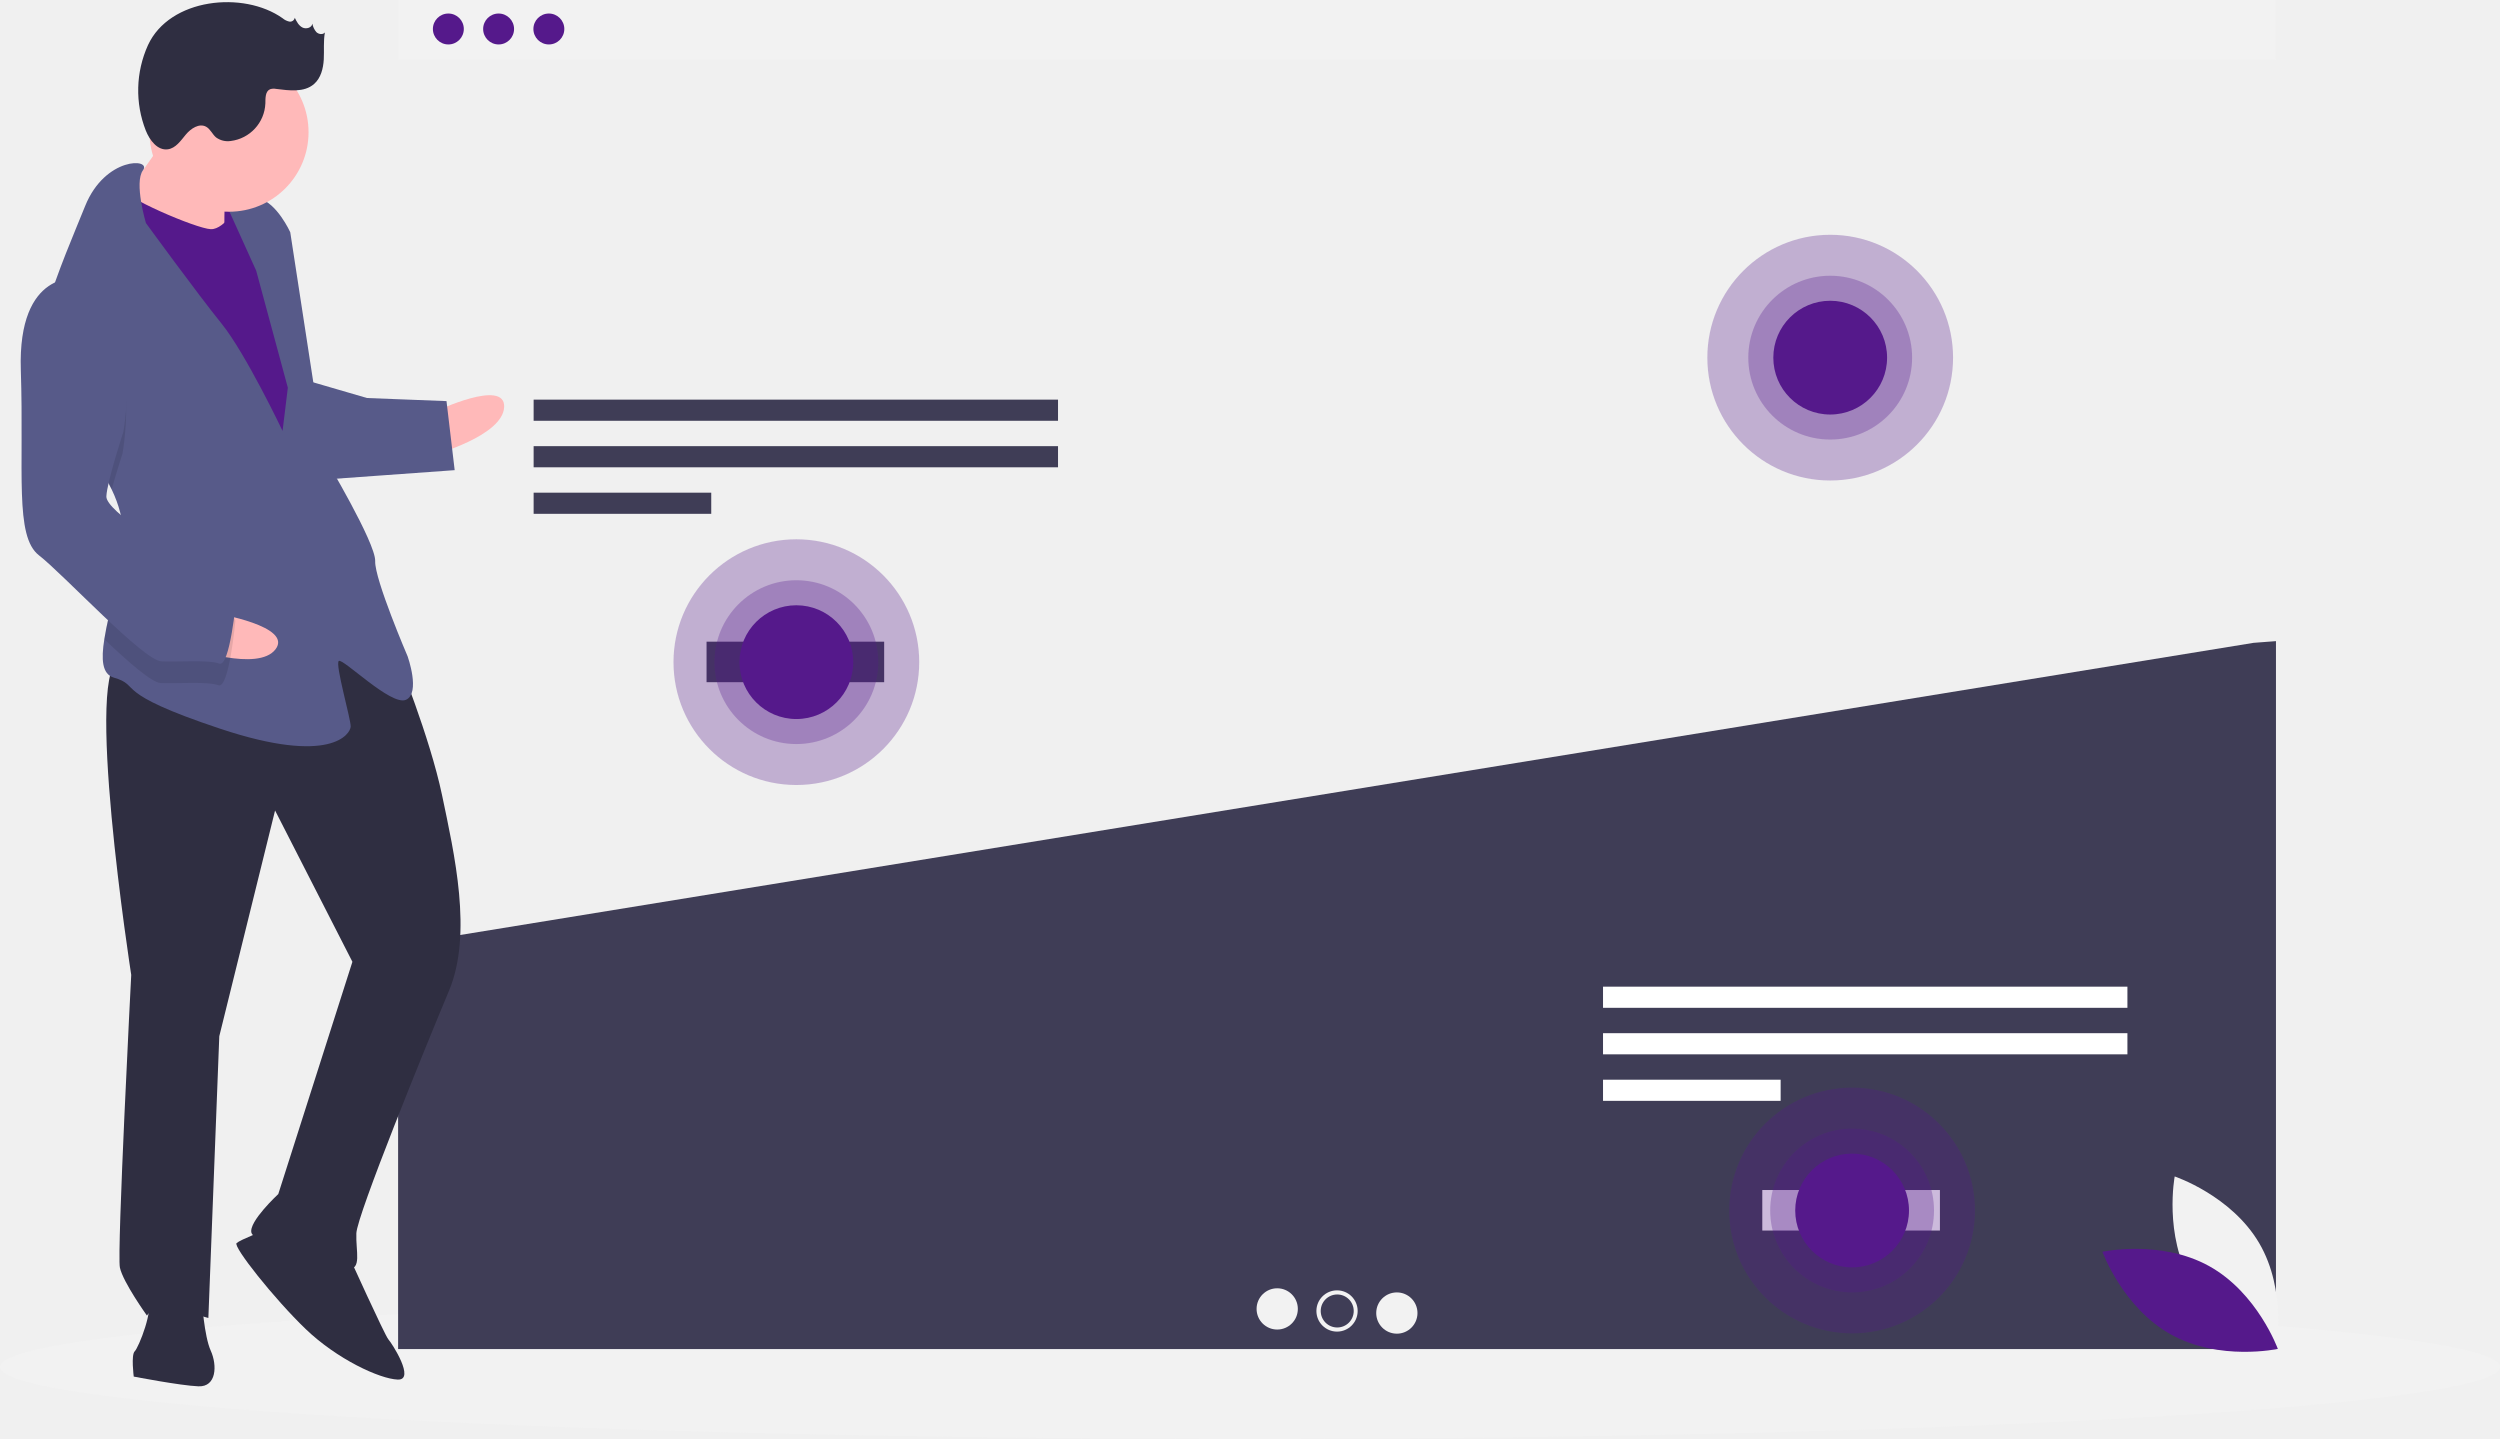
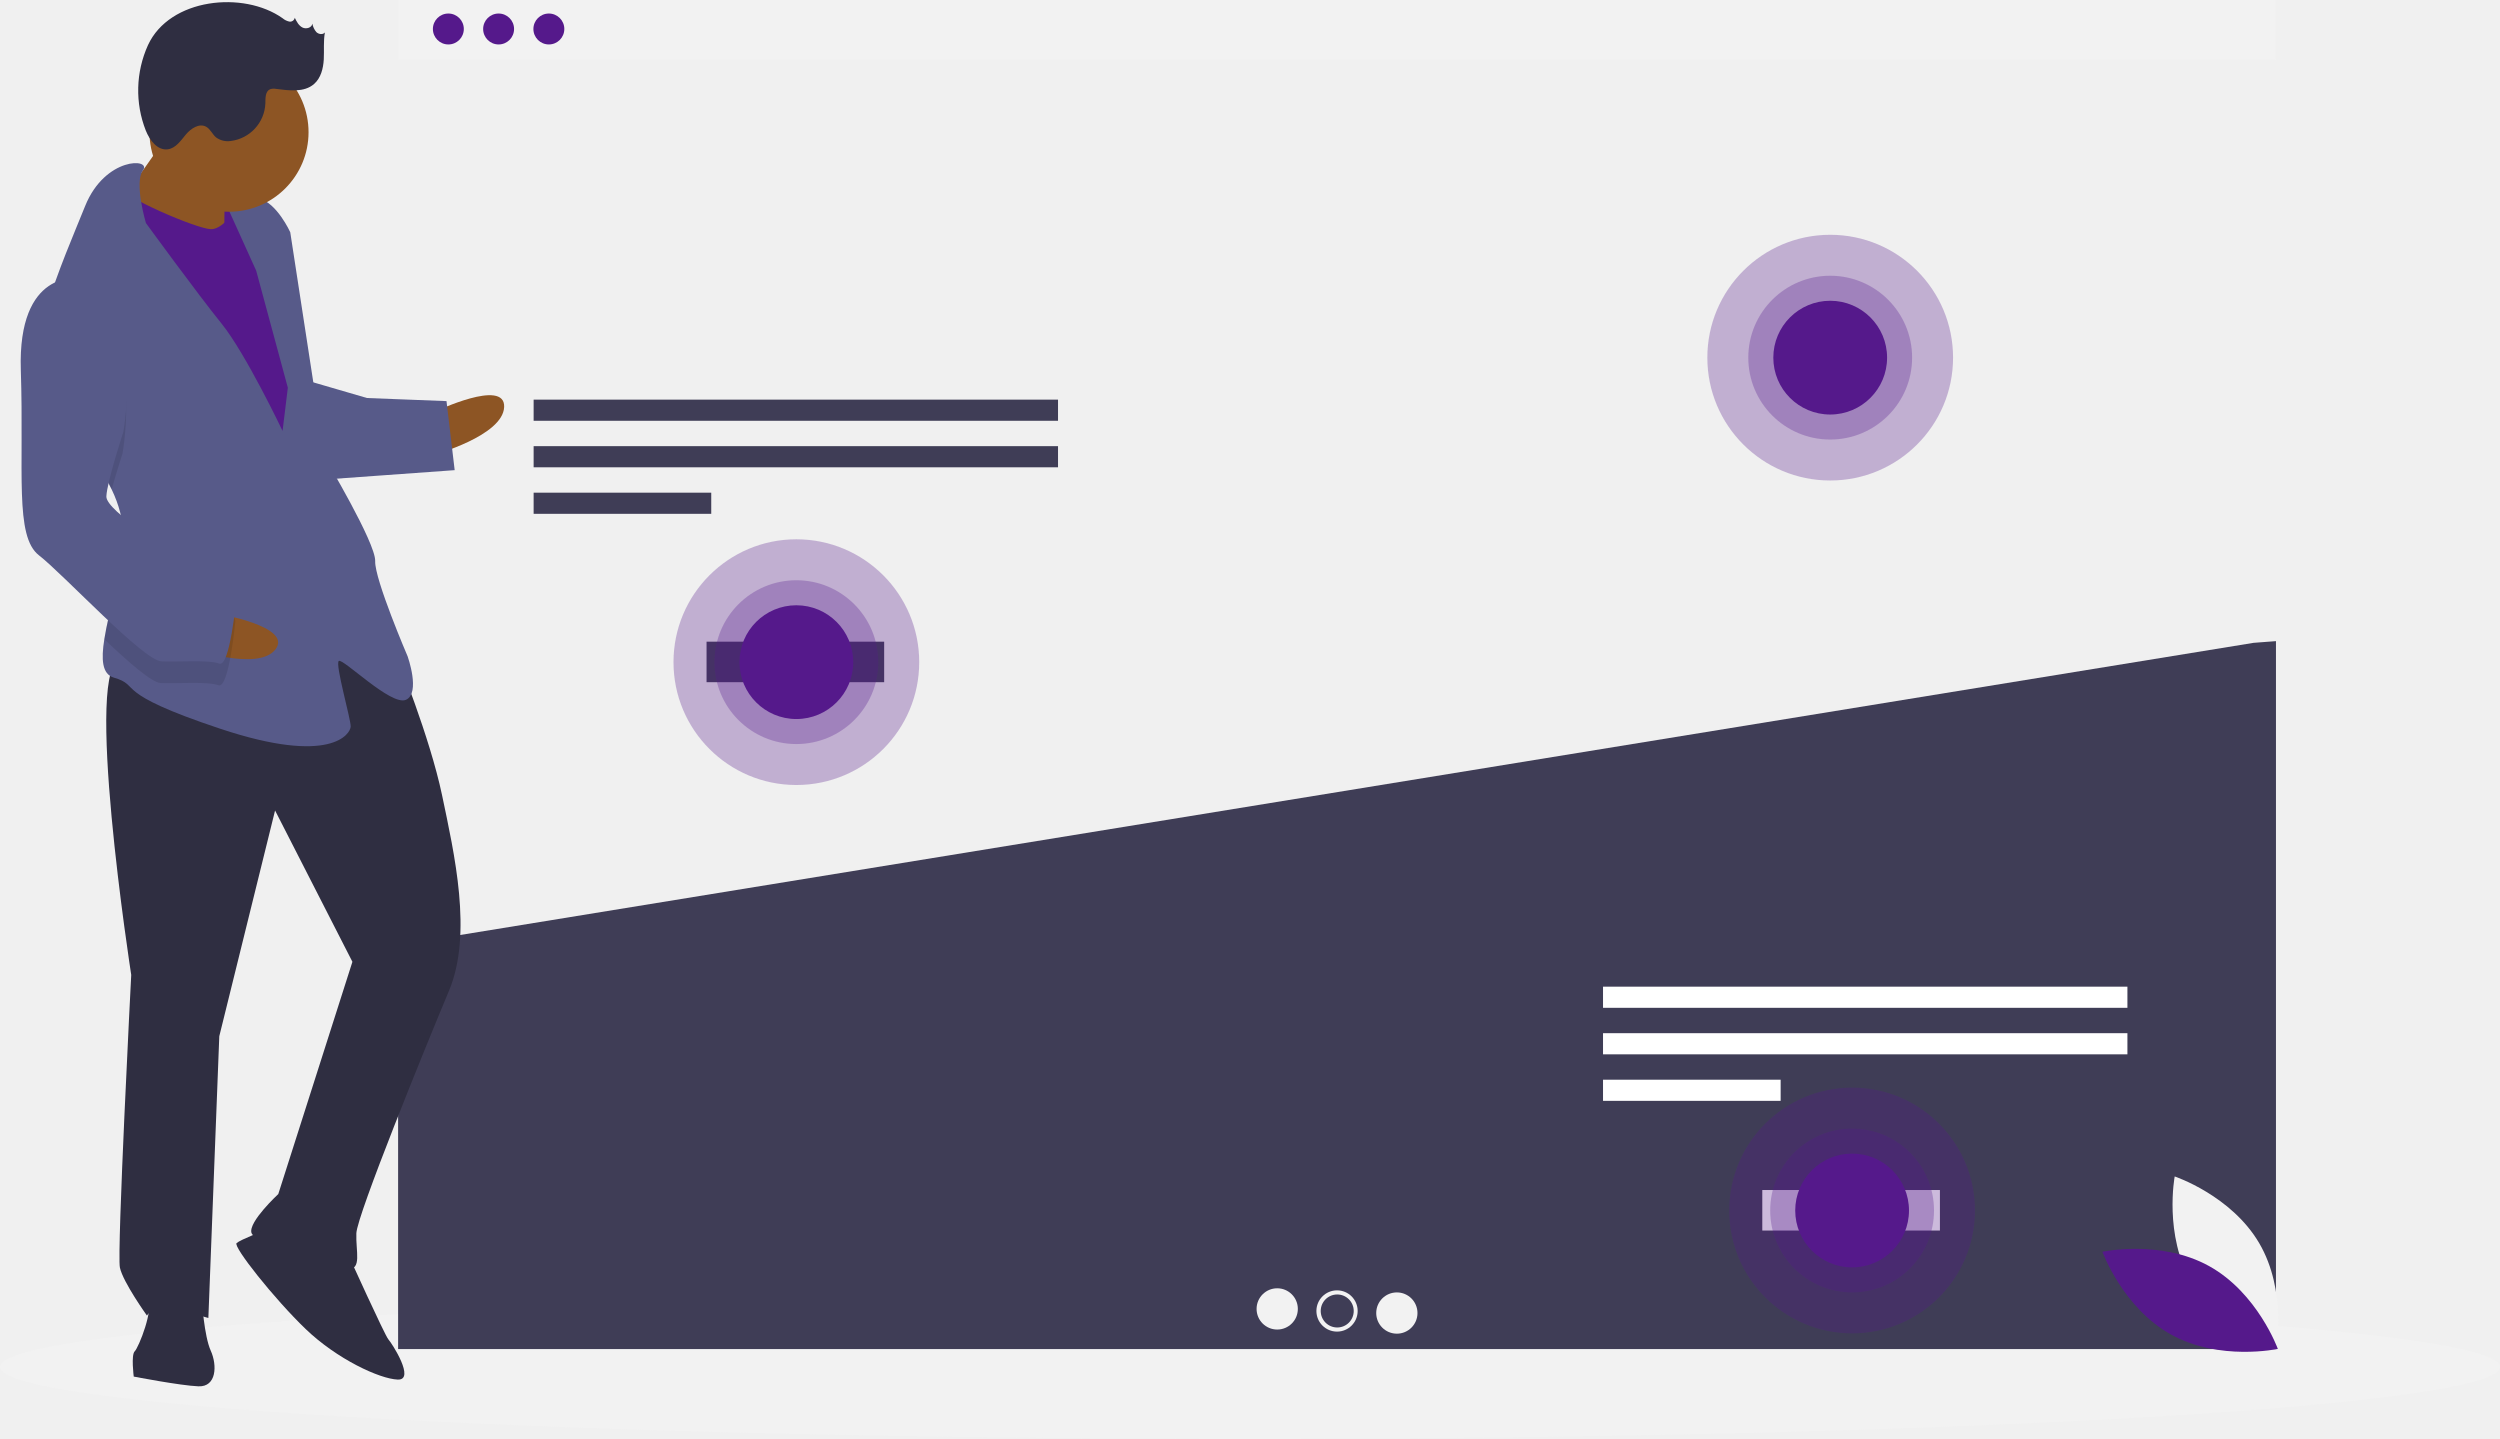
<svg xmlns="http://www.w3.org/2000/svg" id="f0a8f4ba-cc2b-4400-9e08-d246a0bad060" width="1098.75" height="632.37" data-name="Layer 1" viewBox="0 0 1098.75 632.37">
  <ellipse cx="549.375" cy="600.774" fill="#f2f2f2" rx="549.375" ry="31.597" />
  <rect width="825.318" height="26.257" x="174.967" fill="#f2f2f2" />
  <circle cx="197.053" cy="12.741" r="6.795" fill="#55198b" />
  <circle cx="219.138" cy="12.741" r="6.795" fill="#55198b" />
  <circle cx="241.223" cy="12.741" r="6.795" fill="#55198b" />
  <polygon fill="#3f3d56" points="175.552 415.277 174.967 415.779 174.967 592.903 1000.285 592.903 1000.285 281.779 990.449 282.525 175.552 415.277" />
  <rect width="230.47" height="9.293" x="234.529" y="175.641" fill="#3f3d56" />
  <rect width="230.47" height="9.293" x="234.529" y="196.086" fill="#3f3d56" />
  <rect width="78.063" height="9.293" x="234.529" y="216.531" fill="#3f3d56" />
  <rect width="230.47" height="9.293" x="704.529" y="433.641" fill="#fff" />
  <rect width="230.47" height="9.293" x="704.529" y="454.086" fill="#fff" />
  <rect width="78.063" height="9.293" x="704.529" y="474.531" fill="#fff" />
  <circle cx="561.335" cy="575.269" r="9.066" fill="#f2f2f2" />
  <circle cx="587.626" cy="576.176" r="9.066" fill="#f2f2f2" />
  <circle cx="613.917" cy="577.082" r="9.066" fill="#f2f2f2" />
  <circle cx="587.709" cy="576.176" r="7.253" fill="#3f3d56" />
  <rect width="78.063" height="17.81" x="310.529" y="282.014" fill="#3f3d56" />
  <rect width="78.063" height="17.81" x="774.529" y="523.014" fill="#fff" />
  <circle cx="350" cy="291.014" r="54" fill="#55198b" opacity=".3" />
  <circle cx="350" cy="291.014" r="36" fill="#55198b" opacity=".3" />
  <circle cx="350" cy="291.014" r="25" fill="#55198b" />
  <circle cx="804.375" cy="157.185" r="54" fill="#55198b" opacity=".3" />
  <circle cx="804.375" cy="157.185" r="36" fill="#55198b" opacity=".3" />
  <circle cx="804.375" cy="157.185" r="25" fill="#55198b" />
  <circle cx="814" cy="532.014" r="54" fill="#55198b" opacity=".3" />
  <circle cx="814" cy="532.014" r="36" fill="#55198b" opacity=".3" />
  <circle cx="814" cy="532.014" r="25" fill="#55198b" />
  <rect width="22.242" height="28.597" x="141.093" y="215.02" fill="#55198b" transform="translate(244.8029 330.5492) rotate(-177.7793)" />
-   <path fill="#ffb9b9" d="M241.915,314.679s30.779-14.706,30.286-2.005-31.025,21.056-31.025,21.056Z" transform="translate(-50.625 -133.8148)" />
+   <path fill="#8D5524" d="M241.915,314.679s30.779-14.706,30.286-2.005-31.025,21.056-31.025,21.056Z" transform="translate(-50.625 -133.8148)" />
  <path fill="#2f2e41" d="M225.028,422.139S239.549,457.681,244.915,483.328s13.536,60.942,3.026,85.974-40.392,98.599-40.7,106.537,2.559,15.999-3.791,15.752-40.907-11.126-42.31-15.95,11.79-17.032,11.79-17.032l32.577-102.082L171.518,490.021l-24.516,99.215-4.802,123.828s-23.567-7.274-26.988-1.047c0,0-10.559-14.719-11.9-21.131s4.987-128.591,4.987-128.591-21.632-139.163-4.169-138.486S189.992,382.622,225.028,422.139Z" transform="translate(-50.625 -133.8148)" />
  <path fill="#2f2e41" d="M203.696,685.241s16.109,35.603,17.635,37.252,12.023,17.955,4.085,17.648-26.68-8.984-40.476-22.239-31.984-36.219-30.335-37.745,12.947-5.858,12.947-5.858Z" transform="translate(-50.625 -133.8148)" />
  <path fill="#2f2e41" d="M139.333,705.004s.972,15.937,3.901,22.41,2.559,15.999-5.378,15.691-28.453-4.283-28.453-4.283-1.218-9.587.431-11.113,8.676-18.743,5.686-23.628S139.333,705.004,139.333,705.004Z" transform="translate(-50.625 -133.8148)" />
-   <path fill="#ffb9b9" d="M127.589,187.821s-16.922,26.373-23.518,32.477,11.962,19.543,11.962,19.543l33.215,4.468s-.418-30.225,1.293-33.338S127.589,187.821,127.589,187.821Z" transform="translate(-50.625 -133.8148)" />
+   <path fill="#8D5524" d="M127.589,187.821s-16.922,26.373-23.518,32.477,11.962,19.543,11.962,19.543l33.215,4.468s-.418-30.225,1.293-33.338S127.589,187.821,127.589,187.821Z" transform="translate(-50.625 -133.8148)" />
  <path fill="#55198b" d="M156.46,222.329s-6.843,12.454-13.193,12.208-39.196-14.239-40.599-19.064-10.88,34.557-10.88,34.557L172.16,391.471l19.605-13.549-9.499-83.045-7.802-44.821Z" transform="translate(-50.625 -133.8148)" />
  <path fill="#575a89" d="M99.704,348.913c3.206,6.707,5.208,13.7,4.931,20.86-.012.318-.025.635-.053.952-.761,14.693-6.173,31.686-8.115,44.044-1.409,8.865-1.008,15.336,4.18,16.856,12.577,3.668-1.834,6.289,46.826,22.485s57.152,2.216,57.275-.959-6.891-27.296-5.242-28.822,23.074,19.974,29.548,17.045.739-19.051.739-19.051-14.583-33.954-14.275-41.892-22.089-45.375-22.089-45.375L178.193,235.891s-5.858-12.947-13.734-14.842-14.411,2.621-14.411,2.621L163.228,252.8l13.905,51.417-2.326,18.989s-16.17-34.016-26.791-47.147-33.264-44.218-33.264-44.218-5.286-17.837-1.296-23.168c3.991-5.346-16.647-6.147-25.446,15.771-4.664,11.616-12.236,28.939-16.979,45.068-4.227,14.289-6.223,27.646-2.036,35.281C75.396,316.457,91.496,331.789,99.704,348.913Z" transform="translate(-50.625 -133.8148)" />
  <path d="M68.996,304.794c6.4,11.664,22.5,26.995,30.708,44.119,2.144-7.723,4.759-15.715,4.759-15.715s10.031-53.669-19.64-67.539a19.858,19.858,0,0,0-13.791,3.853C66.805,283.801,64.808,297.159,68.996,304.794Z" opacity=".1" transform="translate(-50.625 -133.8148)" />
  <path fill="#575a89" d="M186.782,301.411l25.154,7.335,34.926,1.354,3.593,30.348L193.057,344.583S178.721,304.279,186.782,301.411Z" transform="translate(-50.625 -133.8148)" />
-   <path fill="#ffb9b9" d="M145.764,403.451s33.652,5.583,25.971,15.71-37.492-.52-37.492-.52Z" transform="translate(-50.625 -133.8148)" />
+   <path fill="#8D5524" d="M145.764,403.451s33.652,5.583,25.971,15.71-37.492-.52-37.492-.52Z" transform="translate(-50.625 -133.8148)" />
  <path d="M104.581,370.725c-.761,14.693-6.173,31.686-8.115,44.044,10.72,10.146,20.914,19.095,24.756,19.244,7.938.308,20.7-.787,25.401.985s7.458-28.33,7.458-28.33-2.806-9.648-15.321-14.904C130.312,388.21,114.119,378.567,104.581,370.725Z" opacity=".1" transform="translate(-50.625 -133.8148)" />
  <path fill="#575a89" d="M85.192,256.134s-26.865-4.222-25.414,40.353-2.832,73.027,7.973,81.396,45.903,46.298,53.84,46.606,20.7-.787,25.401.985,7.458-28.33,7.458-28.33S151.645,387.495,139.129,382.24s-42.002-23.888-41.756-30.238,7.458-28.33,7.458-28.33S114.863,270.004,85.192,256.134Z" transform="translate(-50.625 -133.8148)" />
-   <circle cx="100.654" cy="58.105" r="34.952" fill="#ffb9b9" />
+   <circle cx="100.654" cy="58.105" r="34.952" fill="#8D5524" />
  <path fill="#2f2e41" d="M174.814,141.823a6.749,6.749,0,0,0,2.939,1.475,2.097,2.097,0,0,0,2.43-1.683c.8,1.658,1.702,3.426,3.335,4.277s4.157.137,4.393-1.689a7.706,7.706,0,0,0,1.774,3.744c1.013.966,2.85,1.21,3.734.125-.715,3.907-.274,7.926-.498,11.892s-1.282,8.17-4.278,10.778c-4.37,3.803-10.941,2.865-16.689,2.144a5.066,5.066,0,0,0-2.615.143c-2.152.917-2.055,3.913-2.084,6.252a17.373,17.373,0,0,1-15.212,16.497,8.709,8.709,0,0,1-6.472-1.58c-1.632-1.383-2.466-3.638-4.336-4.677-3.042-1.69-6.732.775-8.956,3.452s-4.416,5.969-7.862,6.459c-4.557.648-8.028-3.996-9.73-8.272a48.223,48.223,0,0,1,.958-37.47C125.158,132.949,157.661,129.669,174.814,141.823Z" transform="translate(-50.625 -133.8148)" />
  <path fill="#f2f2f2" d="M1013.847,697.584c12.31,20.992,37.136,29.304,37.136,29.304s4.869-25.724-7.441-46.717-37.136-29.304-37.136-29.304S1001.538,676.592,1013.847,697.584Z" transform="translate(-50.625 -133.8148)" />
  <path fill="#55198b" d="M1021.529,690.258c21.288,11.791,30.207,36.406,30.207,36.406s-25.597,5.499-46.885-6.292-30.207-36.406-30.207-36.406S1000.24,678.467,1021.529,690.258Z" transform="translate(-50.625 -133.8148)" />
</svg>
